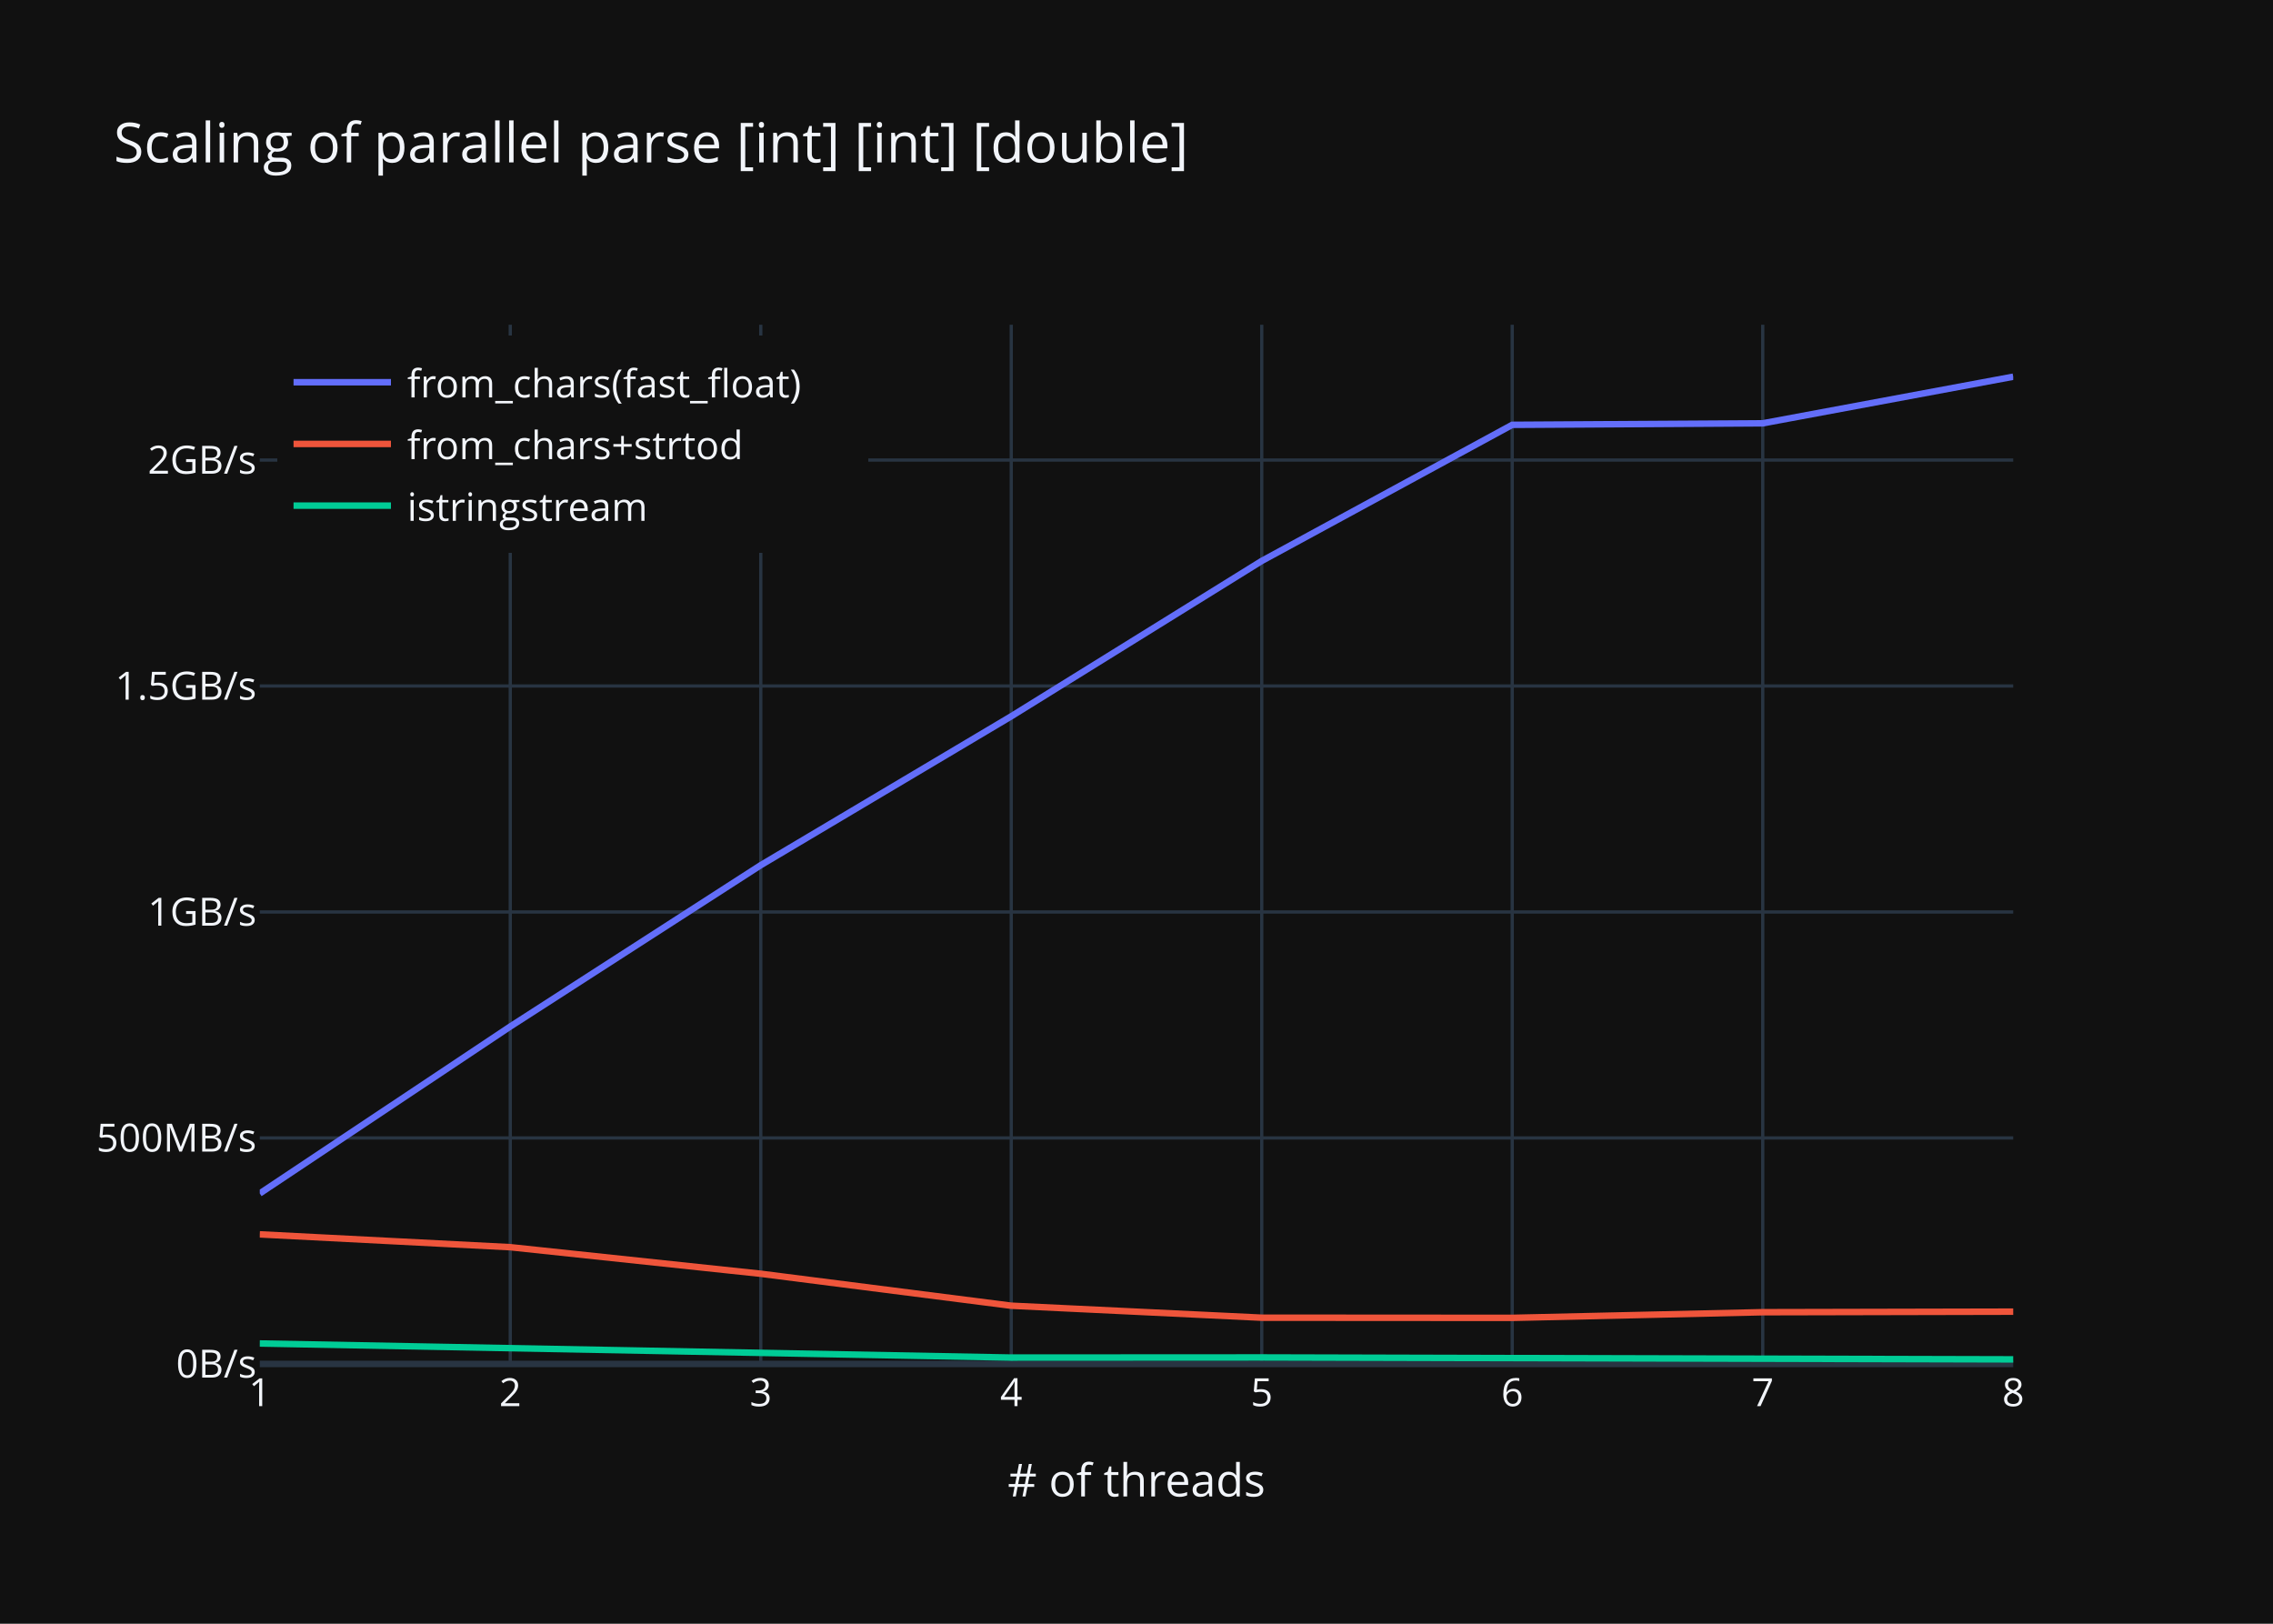
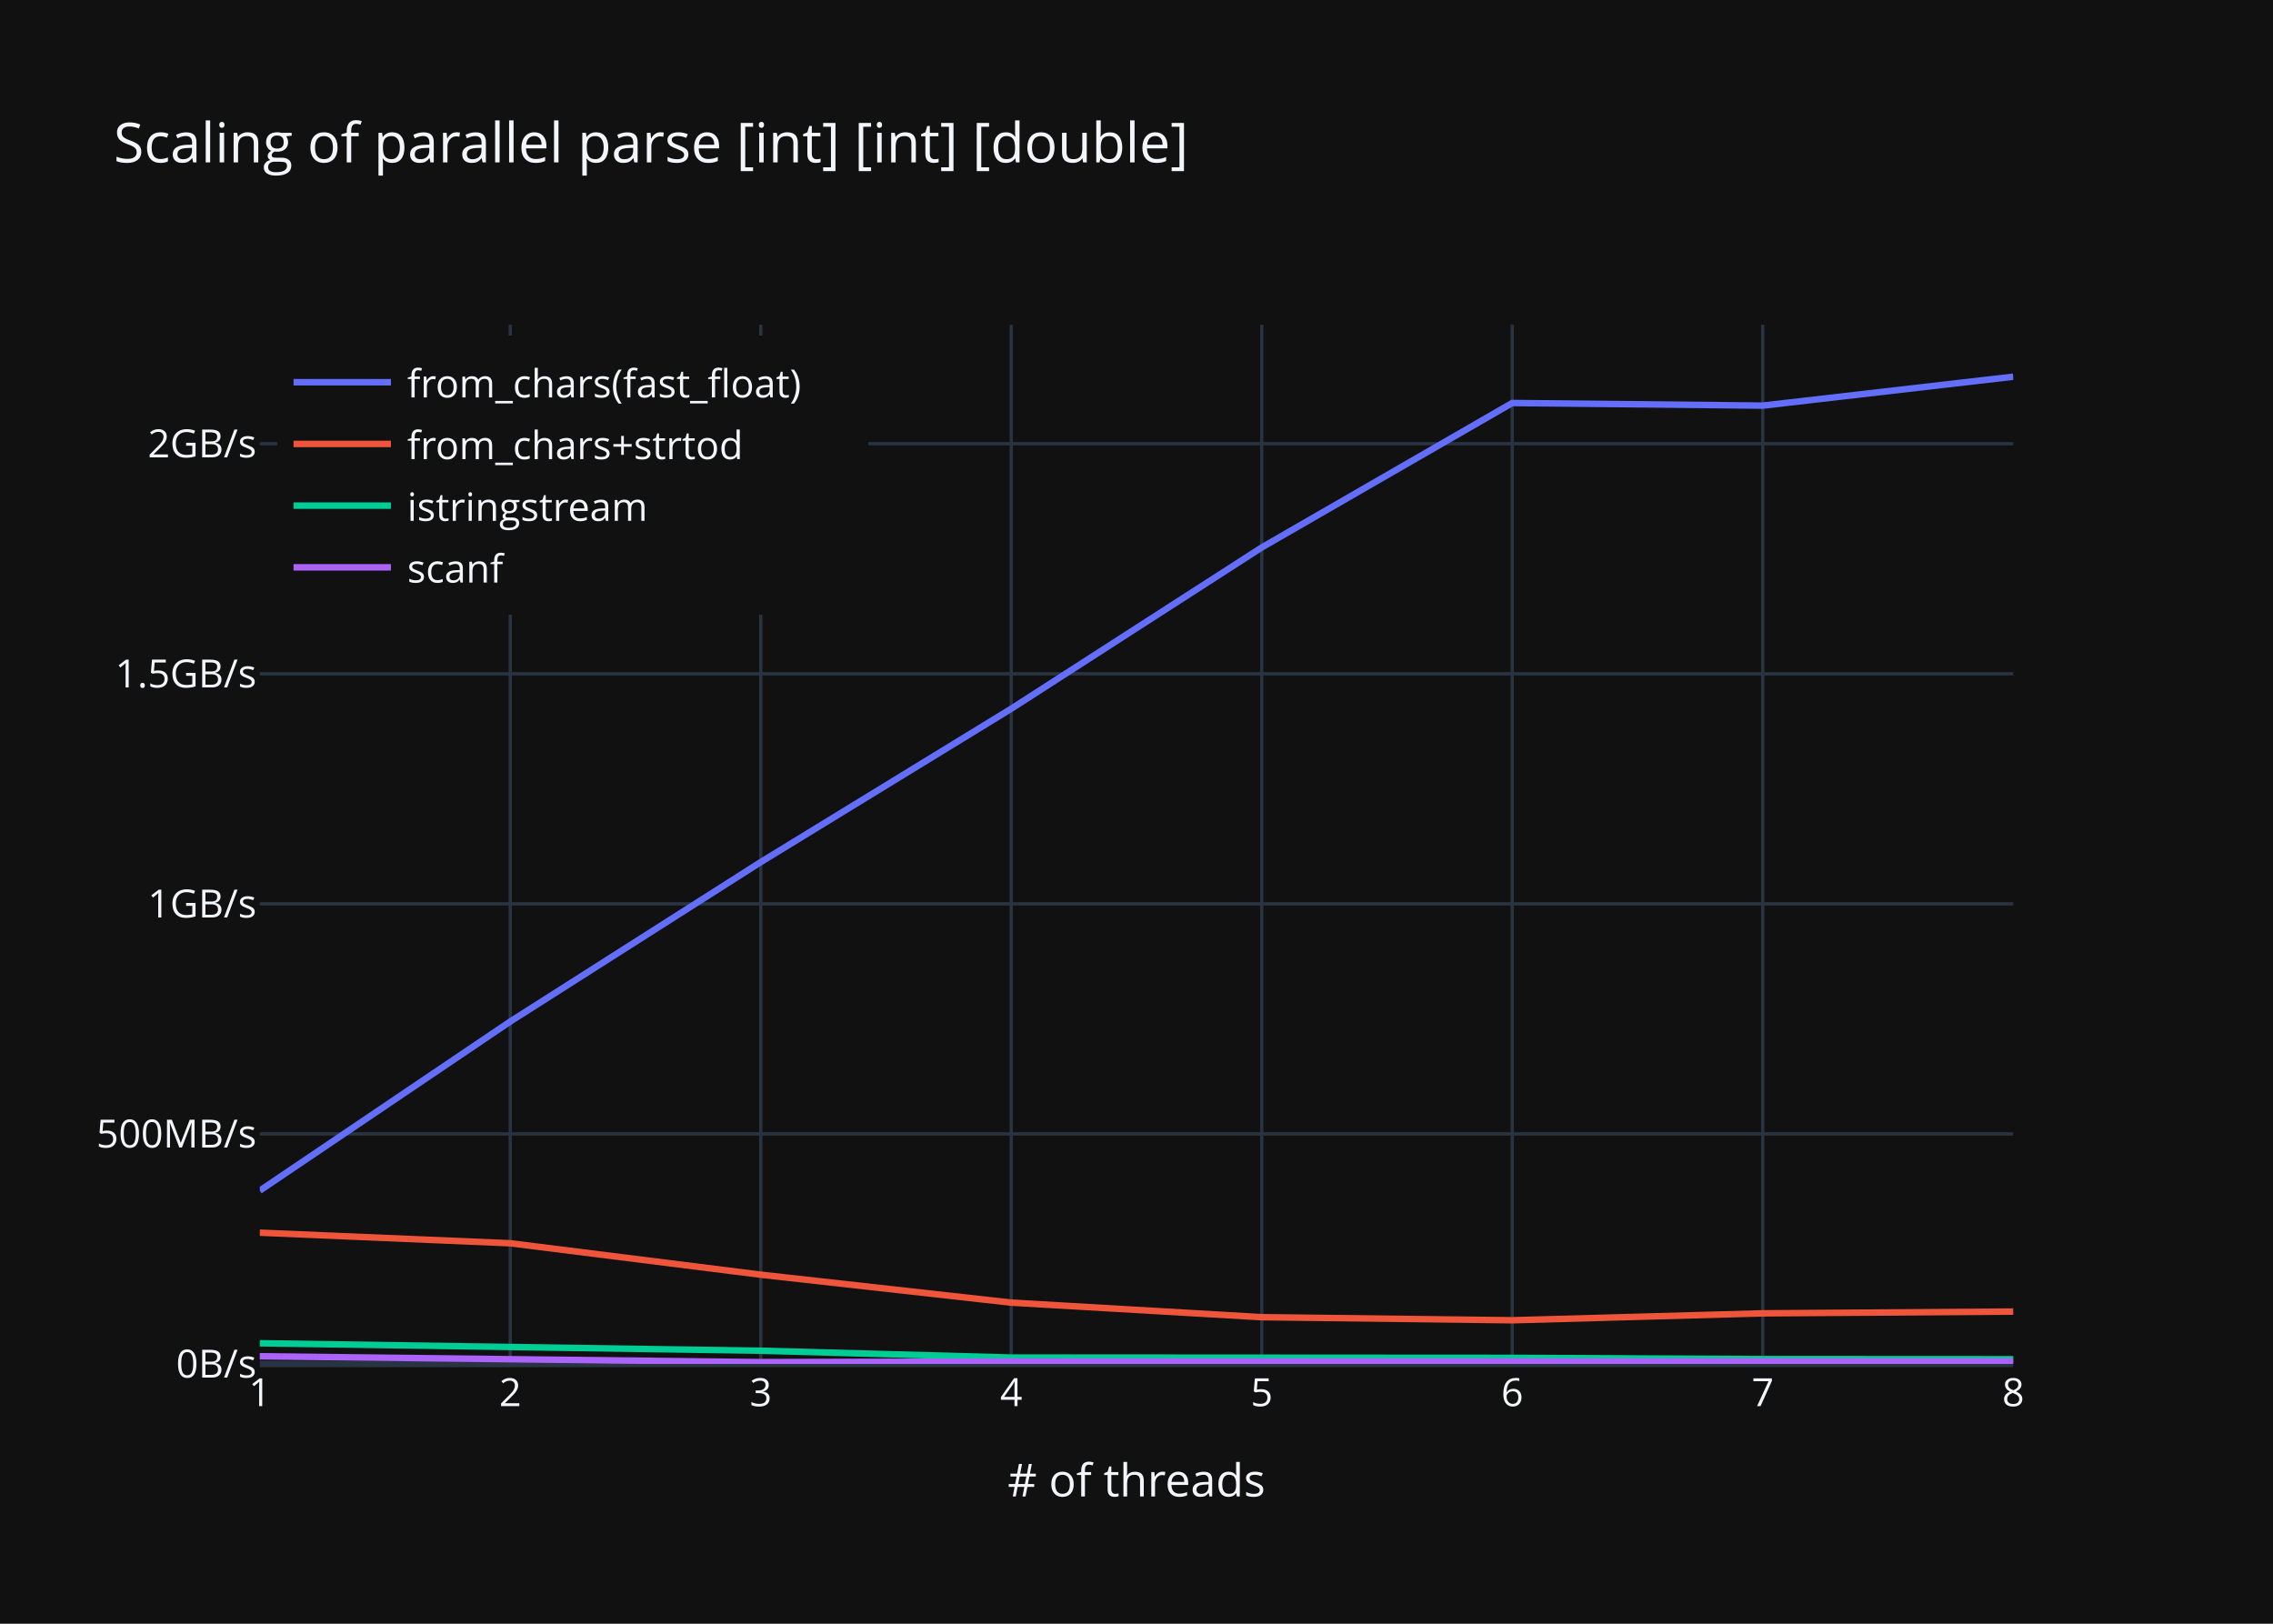
- <svg xmlns="http://www.w3.org/2000/svg" class="main-svg" width="700" height="500" style="" viewBox="0 0 700 500">
+ <svg xmlns="http://www.w3.org/2000/svg" class="main-svg" width="700" height="500" viewBox="0 0 700 500" style="">
  <rect x="0" y="0" width="700" height="500" style="fill: rgb(17, 17, 17); fill-opacity: 1;" />
-   <defs id="defs-d6cadd">
+   <defs id="defs-6e3c9a">
    <g class="clips">
-       <clipPath id="clipd6caddxyplot" class="plotclip">
+       <clipPath id="clip6e3c9axyplot" class="plotclip">
        <rect width="540" height="320" />
      </clipPath>
-       <clipPath class="axesclip" id="clipd6caddx">
+       <clipPath class="axesclip" id="clip6e3c9ax">
        <rect x="80" y="0" width="540" height="500" />
      </clipPath>
-       <clipPath class="axesclip" id="clipd6caddy">
+       <clipPath class="axesclip" id="clip6e3c9ay">
        <rect x="0" y="100" width="700" height="320" />
      </clipPath>
-       <clipPath class="axesclip" id="clipd6caddxy">
+       <clipPath class="axesclip" id="clip6e3c9axy">
        <rect x="80" y="100" width="540" height="320" />
      </clipPath>
    </g>
    <g class="gradients" />
    <g class="patterns" />
  </defs>
  <g class="bglayer" />
  <g class="layer-below">
    <g class="imagelayer" />
    <g class="shapelayer" />
  </g>
  <g class="cartesianlayer">
    <g class="subplot xy">
      <g class="layer-subplot">
        <g class="shapelayer" />
        <g class="imagelayer" />
      </g>
      <g class="minor-gridlayer">
        <g class="x" />
        <g class="y" />
      </g>
      <g class="gridlayer">
        <g class="x">
          <path class="xgrid crisp" transform="translate(157.14,0)" d="M0,100v320" style="stroke: rgb(40, 52, 66); stroke-opacity: 1; stroke-width: 1px;" />
          <path class="xgrid crisp" transform="translate(234.29,0)" d="M0,100v320" style="stroke: rgb(40, 52, 66); stroke-opacity: 1; stroke-width: 1px;" />
          <path class="xgrid crisp" transform="translate(311.43,0)" d="M0,100v320" style="stroke: rgb(40, 52, 66); stroke-opacity: 1; stroke-width: 1px;" />
          <path class="xgrid crisp" transform="translate(388.57,0)" d="M0,100v320" style="stroke: rgb(40, 52, 66); stroke-opacity: 1; stroke-width: 1px;" />
          <path class="xgrid crisp" transform="translate(465.71,0)" d="M0,100v320" style="stroke: rgb(40, 52, 66); stroke-opacity: 1; stroke-width: 1px;" />
          <path class="xgrid crisp" transform="translate(542.86,0)" d="M0,100v320" style="stroke: rgb(40, 52, 66); stroke-opacity: 1; stroke-width: 1px;" />
        </g>
        <g class="y">
-           <path class="ygrid crisp" transform="translate(0,350.41)" d="M80,0h540" style="stroke: rgb(40, 52, 66); stroke-opacity: 1; stroke-width: 1px;" />
-           <path class="ygrid crisp" transform="translate(0,280.83)" d="M80,0h540" style="stroke: rgb(40, 52, 66); stroke-opacity: 1; stroke-width: 1px;" />
-           <path class="ygrid crisp" transform="translate(0,211.24)" d="M80,0h540" style="stroke: rgb(40, 52, 66); stroke-opacity: 1; stroke-width: 1px;" />
-           <path class="ygrid crisp" transform="translate(0,141.66)" d="M80,0h540" style="stroke: rgb(40, 52, 66); stroke-opacity: 1; stroke-width: 1px;" />
+           <path class="ygrid crisp" transform="translate(0,349.16)" d="M80,0h540" style="stroke: rgb(40, 52, 66); stroke-opacity: 1; stroke-width: 1px;" />
+           <path class="ygrid crisp" transform="translate(0,278.32)" d="M80,0h540" style="stroke: rgb(40, 52, 66); stroke-opacity: 1; stroke-width: 1px;" />
+           <path class="ygrid crisp" transform="translate(0,207.48)" d="M80,0h540" style="stroke: rgb(40, 52, 66); stroke-opacity: 1; stroke-width: 1px;" />
+           <path class="ygrid crisp" transform="translate(0,136.63)" d="M80,0h540" style="stroke: rgb(40, 52, 66); stroke-opacity: 1; stroke-width: 1px;" />
        </g>
      </g>
      <g class="zerolinelayer">
        <path class="yzl zl crisp" transform="translate(0,420)" d="M80,0h540" style="stroke: rgb(40, 52, 66); stroke-opacity: 1; stroke-width: 2px;" />
      </g>
      <path class="xlines-below" />
      <path class="ylines-below" />
      <g class="overlines-below" />
      <g class="xaxislayer-below" />
      <g class="yaxislayer-below" />
      <g class="overaxes-below" />
-       <g class="plot" transform="translate(80,100)" clip-path="url(#clipd6caddxyplot)">
+       <g class="plot" transform="translate(80,100)" clip-path="url(#clip6e3c9axyplot)">
        <g class="scatterlayer mlayer">
-           <g class="trace scatter trace538d53" style="stroke-miterlimit: 2; opacity: 1;">
-             <g class="fills" />
-             <g class="errorbars" />
-             <g class="lines">
-               <path class="js-line" d="M0,267.5L77.14,216.1L154.29,166.41L231.43,120.57L308.57,72.73L385.71,30.82L462.86,30.35L540,16" style="vector-effect: non-scaling-stroke; fill: none; stroke: rgb(99, 110, 250); stroke-opacity: 1; stroke-width: 2px; opacity: 1;" />
-             </g>
-             <g class="points" />
-             <g class="text" />
-           </g>
-           <g class="trace scatter trace6f03fe" style="stroke-miterlimit: 2; opacity: 1;">
-             <g class="fills" />
-             <g class="errorbars" />
-             <g class="lines">
-               <path class="js-line" d="M0,280.1L77.14,284.05L154.29,292.23L231.43,302.07L308.57,305.76L385.71,305.81L462.86,304.07L540,303.9" style="vector-effect: non-scaling-stroke; fill: none; stroke: rgb(239, 85, 59); stroke-opacity: 1; stroke-width: 2px; opacity: 1;" />
-             </g>
-             <g class="points" />
-             <g class="text" />
-           </g>
-           <g class="trace scatter tracec4c147" style="stroke-miterlimit: 2; opacity: 1;">
-             <g class="fills" />
-             <g class="errorbars" />
-             <g class="lines">
-               <path class="js-line" d="M0,313.7L231.43,318.04L308.57,318L540,318.59" style="vector-effect: non-scaling-stroke; fill: none; stroke: rgb(0, 204, 150); stroke-opacity: 1; stroke-width: 2px; opacity: 1;" />
+           <g class="trace scatter trace19c589" style="stroke-miterlimit: 2; opacity: 1;">
+             <g class="fills" />
+             <g class="errorbars" />
+             <g class="lines">
+               <path class="js-line" d="M0,266.63L77.14,214.56L154.29,165.46L231.43,118.24L308.57,68.58L385.71,24.1L462.86,24.9L540,16" style="vector-effect: non-scaling-stroke; fill: none; stroke: rgb(99, 110, 250); stroke-opacity: 1; stroke-width: 2px; opacity: 1;" />
+             </g>
+             <g class="points" />
+             <g class="text" />
+           </g>
+           <g class="trace scatter tracec54ffc" style="stroke-miterlimit: 2; opacity: 1;">
+             <g class="fills" />
+             <g class="errorbars" />
+             <g class="lines">
+               <path class="js-line" d="M0,279.58L77.14,282.84L154.29,292.52L231.43,301.12L308.57,305.6L385.71,306.55L462.86,304.42L540,303.87" style="vector-effect: non-scaling-stroke; fill: none; stroke: rgb(239, 85, 59); stroke-opacity: 1; stroke-width: 2px; opacity: 1;" />
+             </g>
+             <g class="points" />
+             <g class="text" />
+           </g>
+           <g class="trace scatter trace147d1e" style="stroke-miterlimit: 2; opacity: 1;">
+             <g class="fills" />
+             <g class="errorbars" />
+             <g class="lines">
+               <path class="js-line" d="M0,313.63L154.29,315.93L231.43,318.03L385.71,318.12L462.86,318.51L540,318.55" style="vector-effect: non-scaling-stroke; fill: none; stroke: rgb(0, 204, 150); stroke-opacity: 1; stroke-width: 2px; opacity: 1;" />
+             </g>
+             <g class="points" />
+             <g class="text" />
+           </g>
+           <g class="trace scatter tracebb4df6" style="stroke-miterlimit: 2; opacity: 1;">
+             <g class="fills" />
+             <g class="errorbars" />
+             <g class="lines">
+               <path class="js-line" d="M0,317.64L154.29,319.44L231.43,319.25L540,319.2" style="vector-effect: non-scaling-stroke; fill: none; stroke: rgb(171, 99, 250); stroke-opacity: 1; stroke-width: 2px; opacity: 1;" />
            </g>
            <g class="points" />
            <g class="text" />
          </g>
        </g>
      </g>
      <g class="overplot" />
      <path class="xlines-above crisp" d="M0,0" style="fill: none;" />
      <path class="ylines-above crisp" d="M0,0" style="fill: none;" />
      <g class="overlines-above" />
      <g class="xaxislayer-above">
        <g class="xtick">
          <text text-anchor="middle" x="0" y="433" transform="translate(80,0)" style="font-family: 'Open Sans', verdana, arial, sans-serif; font-size: 12px; fill: rgb(242, 245, 250); fill-opacity: 1; white-space: pre; opacity: 1;">1</text>
        </g>
        <g class="xtick">
          <text text-anchor="middle" x="0" y="433" style="font-family: 'Open Sans', verdana, arial, sans-serif; font-size: 12px; fill: rgb(242, 245, 250); fill-opacity: 1; white-space: pre; opacity: 1;" transform="translate(157.14,0)">2</text>
        </g>
        <g class="xtick">
          <text text-anchor="middle" x="0" y="433" style="font-family: 'Open Sans', verdana, arial, sans-serif; font-size: 12px; fill: rgb(242, 245, 250); fill-opacity: 1; white-space: pre; opacity: 1;" transform="translate(234.29,0)">3</text>
        </g>
        <g class="xtick">
          <text text-anchor="middle" x="0" y="433" style="font-family: 'Open Sans', verdana, arial, sans-serif; font-size: 12px; fill: rgb(242, 245, 250); fill-opacity: 1; white-space: pre; opacity: 1;" transform="translate(311.43,0)">4</text>
        </g>
        <g class="xtick">
          <text text-anchor="middle" x="0" y="433" style="font-family: 'Open Sans', verdana, arial, sans-serif; font-size: 12px; fill: rgb(242, 245, 250); fill-opacity: 1; white-space: pre; opacity: 1;" transform="translate(388.57,0)">5</text>
        </g>
        <g class="xtick">
          <text text-anchor="middle" x="0" y="433" style="font-family: 'Open Sans', verdana, arial, sans-serif; font-size: 12px; fill: rgb(242, 245, 250); fill-opacity: 1; white-space: pre; opacity: 1;" transform="translate(465.71,0)">6</text>
        </g>
        <g class="xtick">
          <text text-anchor="middle" x="0" y="433" style="font-family: 'Open Sans', verdana, arial, sans-serif; font-size: 12px; fill: rgb(242, 245, 250); fill-opacity: 1; white-space: pre; opacity: 1;" transform="translate(542.86,0)">7</text>
        </g>
        <g class="xtick">
          <text text-anchor="middle" x="0" y="433" style="font-family: 'Open Sans', verdana, arial, sans-serif; font-size: 12px; fill: rgb(242, 245, 250); fill-opacity: 1; white-space: pre; opacity: 1;" transform="translate(620,0)">8</text>
        </g>
      </g>
      <g class="yaxislayer-above">
        <g class="ytick">
          <text text-anchor="end" x="79" y="4.2" transform="translate(0,420)" style="font-family: 'Open Sans', verdana, arial, sans-serif; font-size: 12px; fill: rgb(242, 245, 250); fill-opacity: 1; white-space: pre; opacity: 1;">0B/s</text>
        </g>
        <g class="ytick">
-           <text text-anchor="end" x="79" y="4.2" style="font-family: 'Open Sans', verdana, arial, sans-serif; font-size: 12px; fill: rgb(242, 245, 250); fill-opacity: 1; white-space: pre; opacity: 1;" transform="translate(0,350.41)">500MB/s</text>
-         </g>
-         <g class="ytick">
-           <text text-anchor="end" x="79" y="4.2" style="font-family: 'Open Sans', verdana, arial, sans-serif; font-size: 12px; fill: rgb(242, 245, 250); fill-opacity: 1; white-space: pre; opacity: 1;" transform="translate(0,280.83)">1GB/s</text>
-         </g>
-         <g class="ytick">
-           <text text-anchor="end" x="79" y="4.2" style="font-family: 'Open Sans', verdana, arial, sans-serif; font-size: 12px; fill: rgb(242, 245, 250); fill-opacity: 1; white-space: pre; opacity: 1;" transform="translate(0,211.24)">1.5GB/s</text>
-         </g>
-         <g class="ytick">
-           <text text-anchor="end" x="79" y="4.2" style="font-family: 'Open Sans', verdana, arial, sans-serif; font-size: 12px; fill: rgb(242, 245, 250); fill-opacity: 1; white-space: pre; opacity: 1;" transform="translate(0,141.66)">2GB/s</text>
+           <text text-anchor="end" x="79" y="4.2" style="font-family: 'Open Sans', verdana, arial, sans-serif; font-size: 12px; fill: rgb(242, 245, 250); fill-opacity: 1; white-space: pre; opacity: 1;" transform="translate(0,349.16)">500MB/s</text>
+         </g>
+         <g class="ytick">
+           <text text-anchor="end" x="79" y="4.2" style="font-family: 'Open Sans', verdana, arial, sans-serif; font-size: 12px; fill: rgb(242, 245, 250); fill-opacity: 1; white-space: pre; opacity: 1;" transform="translate(0,278.32)">1GB/s</text>
+         </g>
+         <g class="ytick">
+           <text text-anchor="end" x="79" y="4.2" style="font-family: 'Open Sans', verdana, arial, sans-serif; font-size: 12px; fill: rgb(242, 245, 250); fill-opacity: 1; white-space: pre; opacity: 1;" transform="translate(0,207.48)">1.5GB/s</text>
+         </g>
+         <g class="ytick">
+           <text text-anchor="end" x="79" y="4.2" style="font-family: 'Open Sans', verdana, arial, sans-serif; font-size: 12px; fill: rgb(242, 245, 250); fill-opacity: 1; white-space: pre; opacity: 1;" transform="translate(0,136.63)">2GB/s</text>
        </g>
      </g>
      <g class="overaxes-above" />
    </g>
  </g>
  <g class="polarlayer" />
  <g class="smithlayer" />
  <g class="ternarylayer" />
  <g class="geolayer" />
  <g class="funnelarealayer" />
  <g class="pielayer" />
  <g class="iciclelayer" />
  <g class="treemaplayer" />
  <g class="sunburstlayer" />
  <g class="glimages" />
-   <defs id="topdefs-d6cadd">
+   <defs id="topdefs-6e3c9a">
    <g class="clips" />
-     <clipPath id="legendd6cadd">
-       <rect width="182" height="67" x="0" y="0" />
+     <clipPath id="legend6e3c9a">
+       <rect width="182" height="86" x="0" y="0" />
    </clipPath>
  </defs>
  <g class="layer-above">
    <g class="imagelayer" />
    <g class="shapelayer" />
  </g>
  <g class="infolayer">
    <g class="legend" pointer-events="all" transform="translate(85.4,103.2)">
-       <rect class="bg" shape-rendering="crispEdges" width="182" height="67" x="0" y="0" style="stroke: rgb(68, 68, 68); stroke-opacity: 1; fill: rgb(17, 17, 17); fill-opacity: 1; stroke-width: 0px;" />
-       <g class="scrollbox" transform="" clip-path="url(#legendd6cadd)">
+       <rect class="bg" shape-rendering="crispEdges" width="182" height="86" x="0" y="0" style="stroke: rgb(68, 68, 68); stroke-opacity: 1; fill: rgb(17, 17, 17); fill-opacity: 1; stroke-width: 0px;" />
+       <g class="scrollbox" transform="" clip-path="url(#legend6e3c9a)">
        <g class="groups" transform="">
          <g class="traces" transform="translate(0,14.5)" style="opacity: 1;">
            <text class="legendtext" text-anchor="start" x="40" y="4.68" style="font-family: 'Open Sans', verdana, arial, sans-serif; font-size: 12px; fill: rgb(242, 245, 250); fill-opacity: 1; white-space: pre;">from_chars(fast_float)</text>
            <g class="layers" style="opacity: 1;">
              <g class="legendfill" />
              <g class="legendlines">
                <path class="js-line" d="M5,0h30" style="fill: none; stroke: rgb(99, 110, 250); stroke-opacity: 1; stroke-width: 2px;" />
              </g>
              <g class="legendsymbols">
                <g class="legendpoints" />
              </g>
            </g>
            <rect class="legendtoggle" x="0" y="-9.5" width="176.016" height="19" style="fill: rgb(0, 0, 0); fill-opacity: 0;" />
          </g>
        </g>
        <g class="groups" transform="">
          <g class="traces" transform="translate(0,33.5)" style="opacity: 1;">
            <text class="legendtext" text-anchor="start" x="40" y="4.68" style="font-family: 'Open Sans', verdana, arial, sans-serif; font-size: 12px; fill: rgb(242, 245, 250); fill-opacity: 1; white-space: pre;">from_chars+strtod</text>
            <g class="layers" style="opacity: 1;">
              <g class="legendfill" />
              <g class="legendlines">
                <path class="js-line" d="M5,0h30" style="fill: none; stroke: rgb(239, 85, 59); stroke-opacity: 1; stroke-width: 2px;" />
              </g>
              <g class="legendsymbols">
                <g class="legendpoints" />
              </g>
            </g>
            <rect class="legendtoggle" x="0" y="-9.5" width="176.016" height="19" style="fill: rgb(0, 0, 0); fill-opacity: 0;" />
          </g>
        </g>
        <g class="groups" transform="">
          <g class="traces" transform="translate(0,52.5)" style="opacity: 1;">
            <text class="legendtext" text-anchor="start" x="40" y="4.68" style="font-family: 'Open Sans', verdana, arial, sans-serif; font-size: 12px; fill: rgb(242, 245, 250); fill-opacity: 1; white-space: pre;">istringstream</text>
            <g class="layers" style="opacity: 1;">
              <g class="legendfill" />
              <g class="legendlines">
                <path class="js-line" d="M5,0h30" style="fill: none; stroke: rgb(0, 204, 150); stroke-opacity: 1; stroke-width: 2px;" />
              </g>
              <g class="legendsymbols">
                <g class="legendpoints" />
              </g>
            </g>
            <rect class="legendtoggle" x="0" y="-9.5" width="176.016" height="19" style="fill: rgb(0, 0, 0); fill-opacity: 0;" />
          </g>
        </g>
+         <g class="groups" transform="">
+           <g class="traces" transform="translate(0,71.5)" style="opacity: 1;">
+             <text class="legendtext" text-anchor="start" x="40" y="4.68" style="font-family: 'Open Sans', verdana, arial, sans-serif; font-size: 12px; fill: rgb(242, 245, 250); fill-opacity: 1; white-space: pre;">scanf</text>
+             <g class="layers" style="opacity: 1;">
+               <g class="legendfill" />
+               <g class="legendlines">
+                 <path class="js-line" d="M5,0h30" style="fill: none; stroke: rgb(171, 99, 250); stroke-opacity: 1; stroke-width: 2px;" />
+               </g>
+               <g class="legendsymbols">
+                 <g class="legendpoints" />
+               </g>
+             </g>
+             <rect class="legendtoggle" x="0" y="-9.5" width="176.016" height="19" style="fill: rgb(0, 0, 0); fill-opacity: 0;" />
+           </g>
+         </g>
      </g>
      <rect class="scrollbar" rx="20" ry="3" width="0" height="0" x="0" y="0" style="fill: rgb(128, 139, 164); fill-opacity: 1;" />
    </g>
    <g class="g-gtitle">
      <text class="gtitle" x="35" y="50" text-anchor="start" dy="0em" style="font-family: 'Open Sans', verdana, arial, sans-serif; font-size: 17px; fill: rgb(242, 245, 250); opacity: 1; font-weight: normal; white-space: pre;">Scaling of parallel parse [int] [int] [double]</text>
    </g>
    <g class="g-xtitle">
      <text class="xtitle" x="350" y="460.8" text-anchor="middle" style="font-family: 'Open Sans', verdana, arial, sans-serif; font-size: 14px; fill: rgb(242, 245, 250); opacity: 1; font-weight: normal; white-space: pre;"># of threads</text>
    </g>
    <g class="g-ytitle" />
  </g>
</svg>
